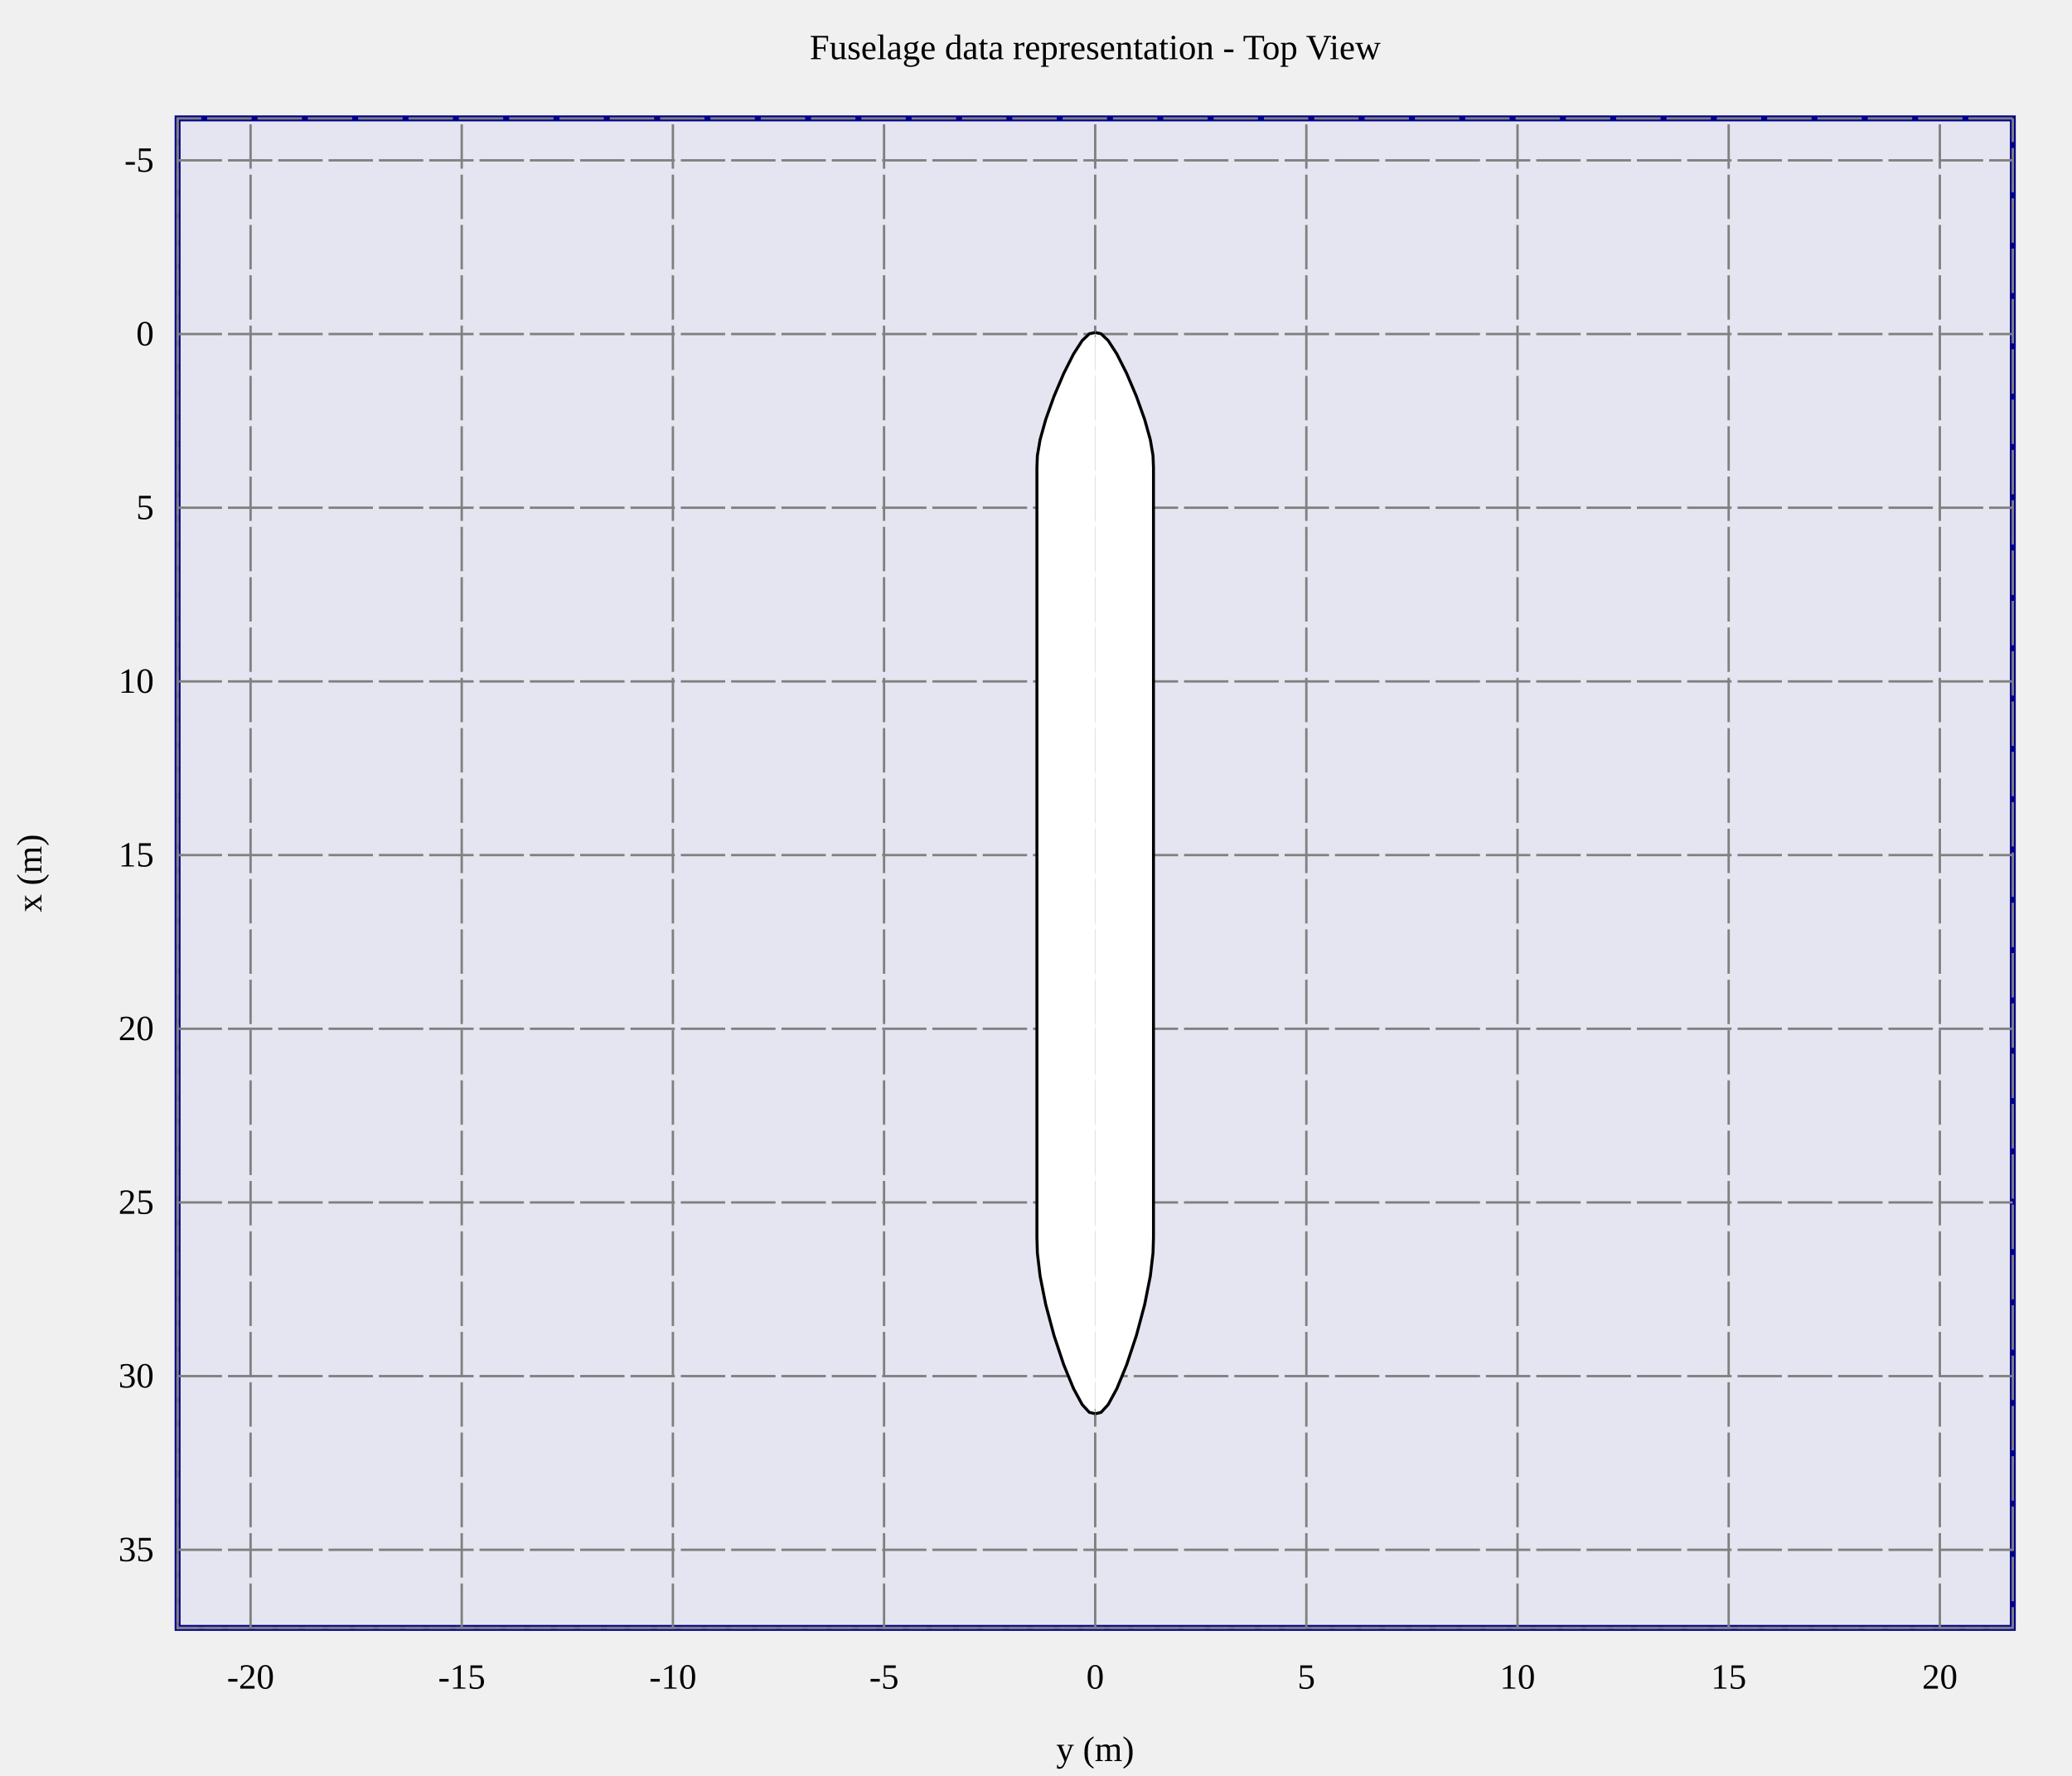
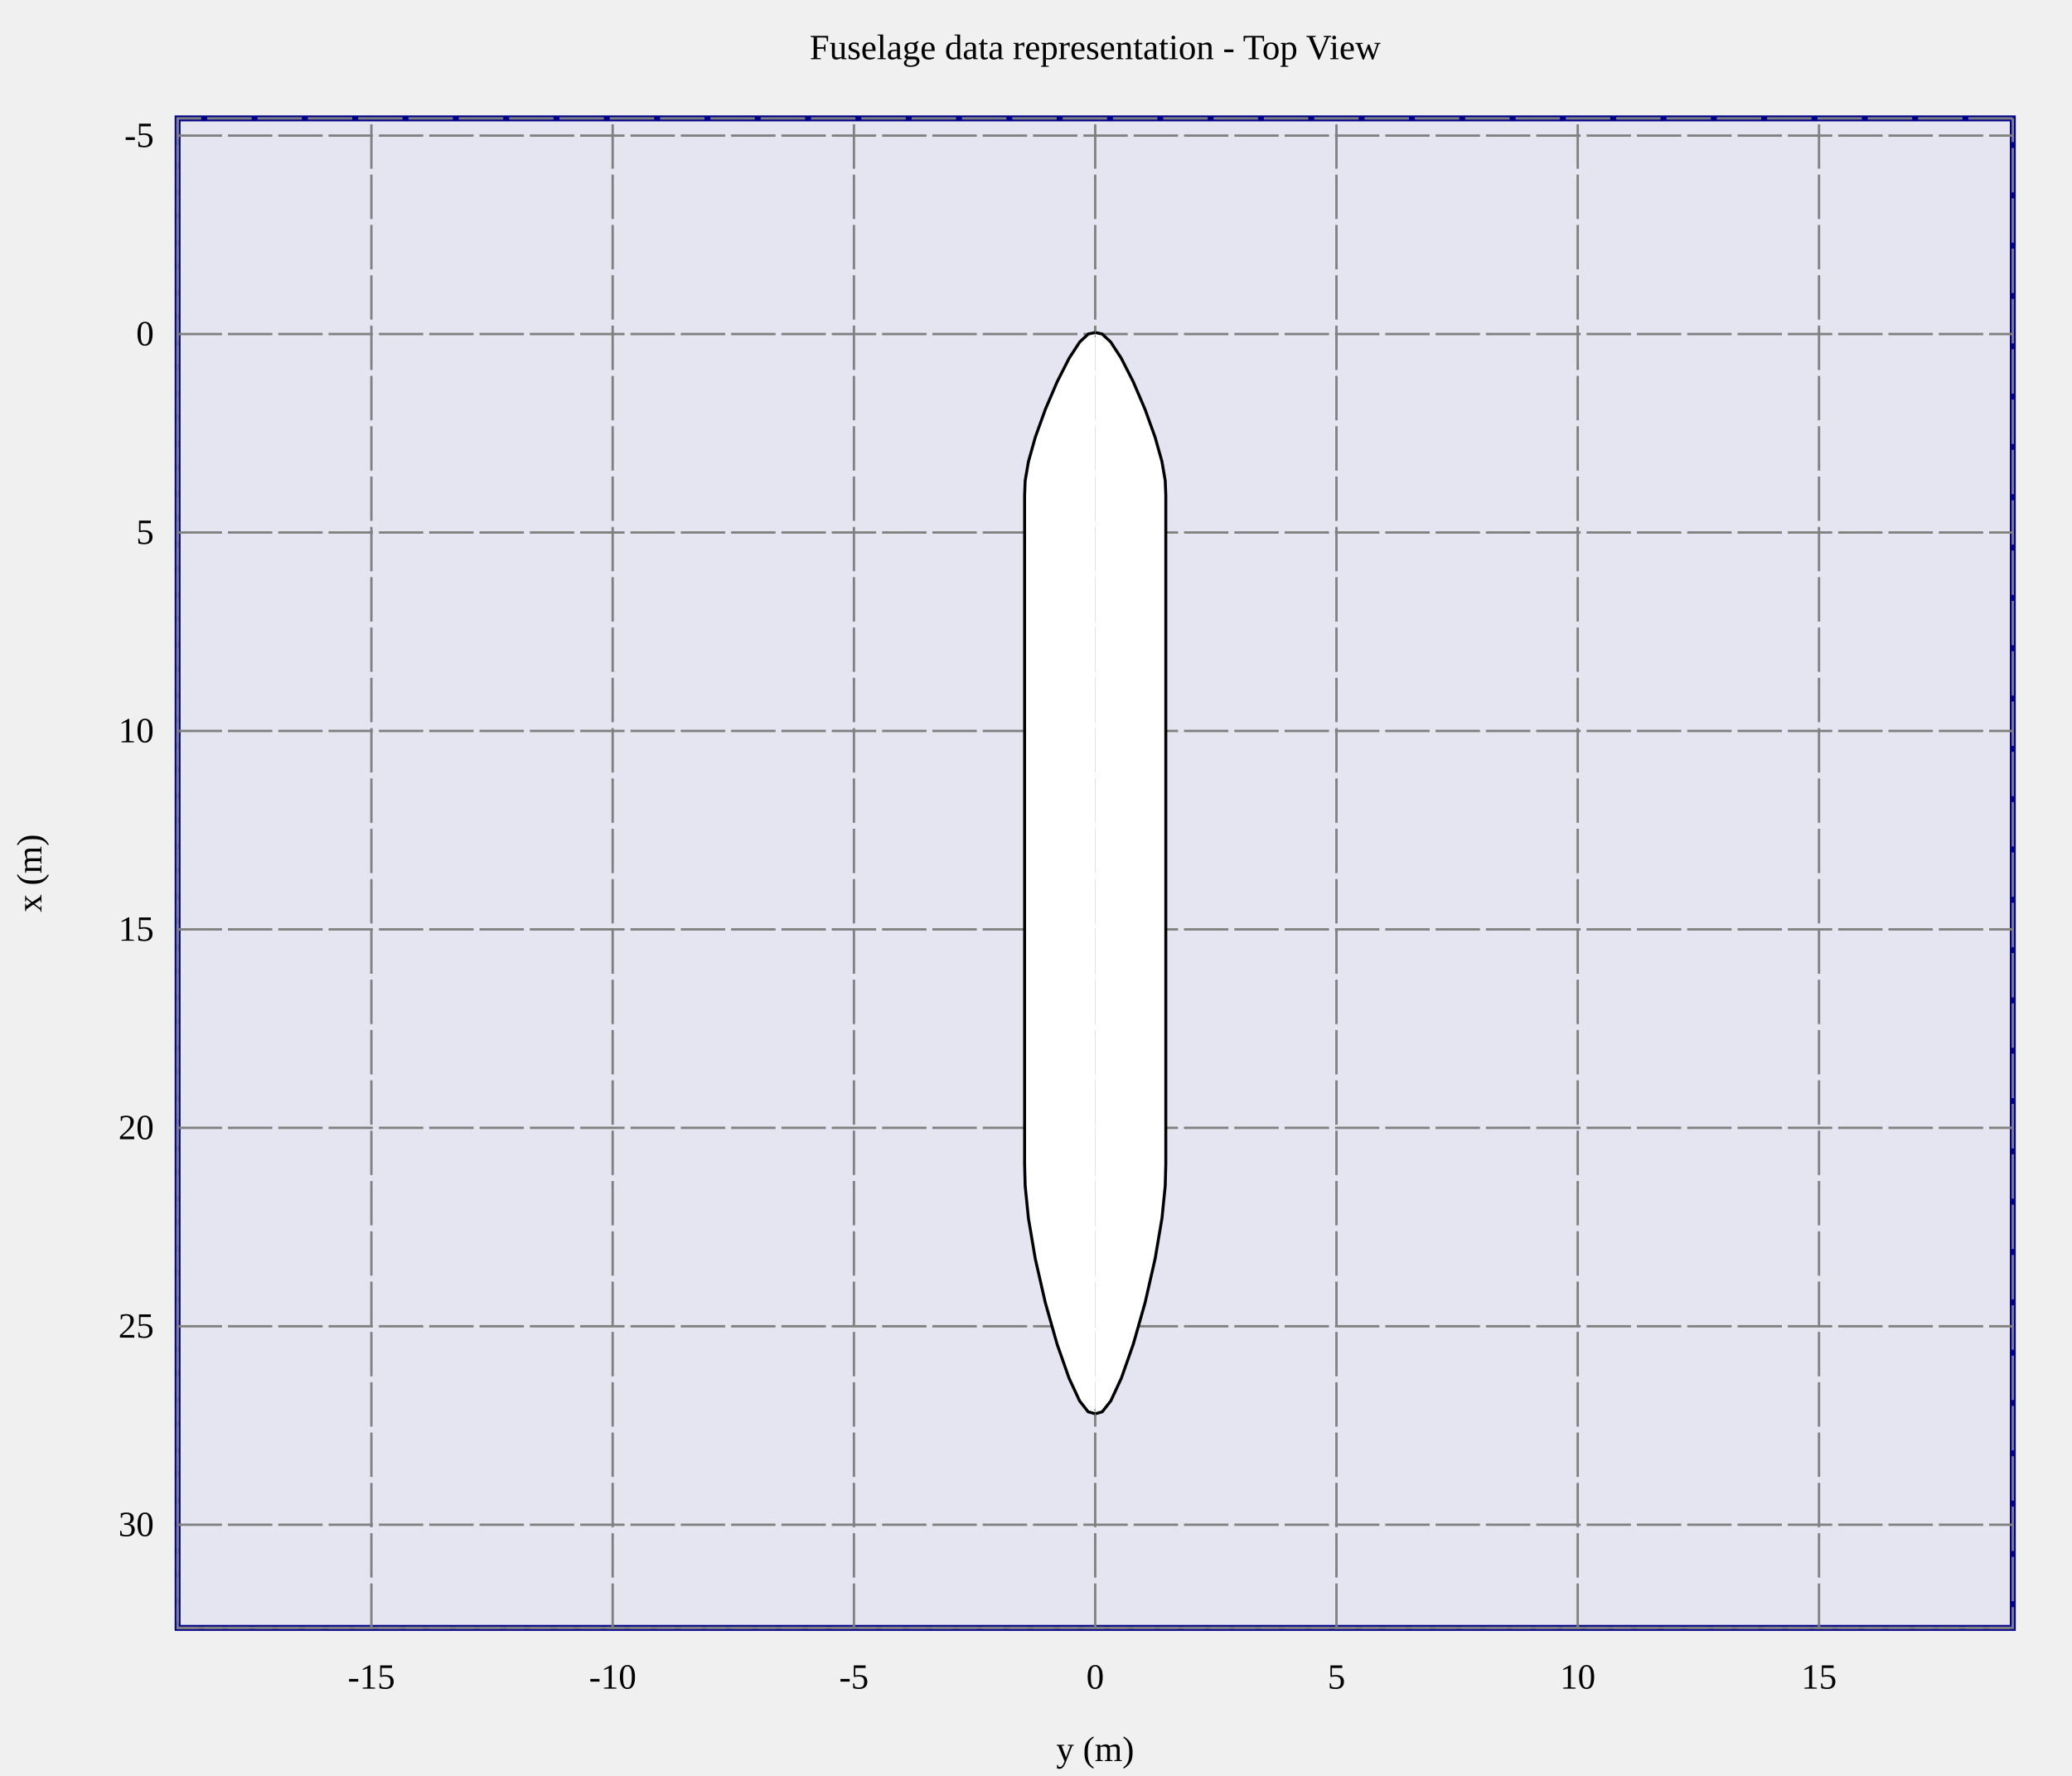
<svg xmlns="http://www.w3.org/2000/svg" id="svg" class="svg" width="700" height="600">
  <g id="page" width="700" height="600">
    <g id="graph" transform="translate(60,40)">
      <rect width="620" height="510" fill="blue" opacity="0.05" />
      <rect width="620" height="510" fill="none" opacity="1.0" style="stroke: darkblue; stroke-width: 2px;" />
      <g id="xAxis" class="axis" transform="translate(0,510)">
-         <g class="tick" transform="translate(24.6539,0)" style="opacity: 1;">
-           <line y2="-510" x2="0" style="fill: none; stroke: rgb(128, 128, 128); stroke-width: 0.8px; stroke-dasharray: 15px, 2px; font-style: normal; font-variant-caps: normal; font-weight: normal; font-size: 10px; line-height: normal; font-family: sans-serif; shape-rendering: geometricprecision;" />
-           <text dy=".71em" y="12" x="0" style="text-anchor: middle;">-20</text>
-         </g>
-         <g class="tick" transform="translate(95.99043,0)" style="opacity: 1;">
+         <g class="tick" transform="translate(65.47165,0)" style="opacity: 1;">
          <line y2="-510" x2="0" style="fill: none; stroke: rgb(128, 128, 128); stroke-width: 0.8px; stroke-dasharray: 15px, 2px; font-style: normal; font-variant-caps: normal; font-weight: normal; font-size: 10px; line-height: normal; font-family: sans-serif; shape-rendering: geometricprecision;" />
          <text dy=".71em" y="12" x="0" style="text-anchor: middle;">-15</text>
        </g>
-         <g class="tick" transform="translate(167.327,0)" style="opacity: 1;">
+         <g class="tick" transform="translate(146.9811,0)" style="opacity: 1;">
          <line y2="-510" x2="0" style="fill: none; stroke: rgb(128, 128, 128); stroke-width: 0.8px; stroke-dasharray: 15px, 2px; font-style: normal; font-variant-caps: normal; font-weight: normal; font-size: 10px; line-height: normal; font-family: sans-serif; shape-rendering: geometricprecision;" />
          <text dy=".71em" y="12" x="0" style="text-anchor: middle;">-10</text>
        </g>
-         <g class="tick" transform="translate(238.6635,0)" style="opacity: 1;">
+         <g class="tick" transform="translate(228.4906,0)" style="opacity: 1;">
          <line y2="-510" x2="0" style="fill: none; stroke: rgb(128, 128, 128); stroke-width: 0.8px; stroke-dasharray: 15px, 2px; font-style: normal; font-variant-caps: normal; font-weight: normal; font-size: 10px; line-height: normal; font-family: sans-serif; shape-rendering: geometricprecision;" />
          <text dy=".71em" y="12" x="0" style="text-anchor: middle;">-5</text>
        </g>
        <g class="tick" transform="translate(310,0)" style="opacity: 1;">
          <line y2="-510" x2="0" style="fill: none; stroke: rgb(128, 128, 128); stroke-width: 0.8px; stroke-dasharray: 15px, 2px; font-style: normal; font-variant-caps: normal; font-weight: normal; font-size: 10px; line-height: normal; font-family: sans-serif; shape-rendering: geometricprecision;" />
          <text dy=".71em" y="12" x="0" style="text-anchor: middle;">0</text>
        </g>
-         <g class="tick" transform="translate(381.3365,0)" style="opacity: 1;">
+         <g class="tick" transform="translate(391.5094,0)" style="opacity: 1;">
          <line y2="-510" x2="0" style="fill: none; stroke: rgb(128, 128, 128); stroke-width: 0.8px; stroke-dasharray: 15px, 2px; font-style: normal; font-variant-caps: normal; font-weight: normal; font-size: 10px; line-height: normal; font-family: sans-serif; shape-rendering: geometricprecision;" />
          <text dy=".71em" y="12" x="0" style="text-anchor: middle;">5</text>
        </g>
-         <g class="tick" transform="translate(452.673,0)" style="opacity: 1;">
+         <g class="tick" transform="translate(473.0189,0)" style="opacity: 1;">
          <line y2="-510" x2="0" style="fill: none; stroke: rgb(128, 128, 128); stroke-width: 0.8px; stroke-dasharray: 15px, 2px; font-style: normal; font-variant-caps: normal; font-weight: normal; font-size: 10px; line-height: normal; font-family: sans-serif; shape-rendering: geometricprecision;" />
          <text dy=".71em" y="12" x="0" style="text-anchor: middle;">10</text>
        </g>
-         <g class="tick" transform="translate(524.0096,0)" style="opacity: 1;">
+         <g class="tick" transform="translate(554.5283,0)" style="opacity: 1;">
          <line y2="-510" x2="0" style="fill: none; stroke: rgb(128, 128, 128); stroke-width: 0.8px; stroke-dasharray: 15px, 2px; font-style: normal; font-variant-caps: normal; font-weight: normal; font-size: 10px; line-height: normal; font-family: sans-serif; shape-rendering: geometricprecision;" />
          <text dy=".71em" y="12" x="0" style="text-anchor: middle;">15</text>
-         </g>
-         <g class="tick" transform="translate(595.3461,0)" style="opacity: 1;">
-           <line y2="-510" x2="0" style="fill: none; stroke: rgb(128, 128, 128); stroke-width: 0.8px; stroke-dasharray: 15px, 2px; font-style: normal; font-variant-caps: normal; font-weight: normal; font-size: 10px; line-height: normal; font-family: sans-serif; shape-rendering: geometricprecision;" />
-           <text dy=".71em" y="12" x="0" style="text-anchor: middle;">20</text>
        </g>
        <path class="domain" d="M0,-510V0H620V-510" style="fill: none; stroke: rgb(128, 128, 128); stroke-width: 0.8px; stroke-dasharray: 15px, 2px; font-style: normal; font-variant-caps: normal; font-weight: normal; font-size: 10px; line-height: normal; font-family: sans-serif; shape-rendering: geometricprecision;" />
      </g>
      <g id="yAxis" class="axis">
-         <g class="tick" transform="translate(0,14.1771)" style="opacity: 1;">
+         <g class="tick" transform="translate(0,5.809047)" style="opacity: 1;">
          <line x2="620" y2="0" style="fill: none; stroke: rgb(128, 128, 128); stroke-dasharray: 15px, 2px; stroke-width: 0.8px; shape-rendering: geometricprecision;" />
          <text dy=".32em" x="-8" y="0" style="text-anchor: end;">-5</text>
        </g>
        <g class="tick" transform="translate(0,72.85714)" style="opacity: 1;">
          <line x2="620" y2="0" style="fill: none; stroke: rgb(128, 128, 128); stroke-dasharray: 15px, 2px; stroke-width: 0.8px; shape-rendering: geometricprecision;" />
          <text dy=".32em" x="-8" y="0" style="text-anchor: end;">0</text>
        </g>
-         <g class="tick" transform="translate(0,131.5372)" style="opacity: 1;">
+         <g class="tick" transform="translate(0,139.9052)" style="opacity: 1;">
          <line x2="620" y2="0" style="fill: none; stroke: rgb(128, 128, 128); stroke-dasharray: 15px, 2px; stroke-width: 0.8px; shape-rendering: geometricprecision;" />
          <text dy=".32em" x="-8" y="0" style="text-anchor: end;">5</text>
        </g>
-         <g class="tick" transform="translate(0,190.2172)" style="opacity: 1;">
+         <g class="tick" transform="translate(0,206.9533)" style="opacity: 1;">
          <line x2="620" y2="0" style="fill: none; stroke: rgb(128, 128, 128); stroke-dasharray: 15px, 2px; stroke-width: 0.8px; shape-rendering: geometricprecision;" />
          <text dy=".32em" x="-8" y="0" style="text-anchor: end;">10</text>
        </g>
-         <g class="tick" transform="translate(0,248.8973)" style="opacity: 1;">
+         <g class="tick" transform="translate(0,274.0014)" style="opacity: 1;">
          <line x2="620" y2="0" style="fill: none; stroke: rgb(128, 128, 128); stroke-dasharray: 15px, 2px; stroke-width: 0.8px; shape-rendering: geometricprecision;" />
          <text dy=".32em" x="-8" y="0" style="text-anchor: end;">15</text>
        </g>
-         <g class="tick" transform="translate(0,307.5773)" style="opacity: 1;">
+         <g class="tick" transform="translate(0,341.0495)" style="opacity: 1;">
          <line x2="620" y2="0" style="fill: none; stroke: rgb(128, 128, 128); stroke-dasharray: 15px, 2px; stroke-width: 0.8px; shape-rendering: geometricprecision;" />
          <text dy=".32em" x="-8" y="0" style="text-anchor: end;">20</text>
        </g>
-         <g class="tick" transform="translate(0,366.2574)" style="opacity: 1;">
+         <g class="tick" transform="translate(0,408.0976)" style="opacity: 1;">
          <line x2="620" y2="0" style="fill: none; stroke: rgb(128, 128, 128); stroke-dasharray: 15px, 2px; stroke-width: 0.8px; shape-rendering: geometricprecision;" />
          <text dy=".32em" x="-8" y="0" style="text-anchor: end;">25</text>
        </g>
-         <g class="tick" transform="translate(0,424.9374)" style="opacity: 1;">
+         <g class="tick" transform="translate(0,475.1457)" style="opacity: 1;">
          <line x2="620" y2="0" style="fill: none; stroke: rgb(128, 128, 128); stroke-dasharray: 15px, 2px; stroke-width: 0.8px; shape-rendering: geometricprecision;" />
          <text dy=".32em" x="-8" y="0" style="text-anchor: end;">30</text>
-         </g>
-         <g class="tick" transform="translate(0,483.6175)" style="opacity: 1;">
-           <line x2="620" y2="0" style="fill: none; stroke: rgb(128, 128, 128); stroke-dasharray: 15px, 2px; stroke-width: 0.8px; shape-rendering: geometricprecision;" />
-           <text dy=".32em" x="-8" y="0" style="text-anchor: end;">35</text>
        </g>
        <path class="domain" d="M620,0H0V510H620" style="fill: none; stroke: rgb(128, 128, 128); stroke-dasharray: 15px, 2px; stroke-width: 0.8px; shape-rendering: geometricprecision;" />
      </g>
      <g id="xy" class="xy">
-         <path id="line" d="M310,72.857L308.281,73.227L306.026,75.345L303.13,79.828L299.829,86.37L296.551,94.085L293.772,101.856L291.867,108.673L290.967,113.983L290.81,118.029L290.81,194.69L290.81,281.39L290.81,378.129L290.967,383.312L291.867,391.002L293.772,400.617L296.551,411.033L299.829,420.896L303.13,428.934L306.026,434.268L308.281,436.723L310,437.143" class="line" style="fill:none; stroke:black; stroke-width:2" />
-         <path id="area" d="M310,72.857L308.281,73.227L306.026,75.345L303.13,79.828L299.829,86.37L296.551,94.085L293.772,101.856L291.867,108.673L290.967,113.983L290.81,118.029L290.81,194.69L290.81,281.39L290.81,378.129L290.967,383.312L291.867,391.002L293.772,400.617L296.551,411.033L299.829,420.896L303.13,428.934L306.026,434.268L308.281,436.723L310,437.143L310,72.857L308.281,72.857L306.026,72.857L303.13,72.857L299.829,72.857L296.551,72.857L293.772,72.857L291.867,72.857L290.967,72.857L290.81,72.857L290.81,72.857L290.81,72.857L290.81,72.857L290.967,72.857L291.867,72.857L293.772,72.857L296.551,72.857L299.829,72.857L303.13,72.857L306.026,72.857L308.281,72.857L310,72.857Z" class="area" style="fill:white;" opacity="1" />
+         <path id="line" d="M310,72.857L307.908,73.303L305.164,75.858L301.639,81.267L297.622,89.159L293.633,98.468L290.251,107.843L287.934,116.068L286.839,122.473L286.648,127.354L286.648,190.53L286.648,265.815L286.648,353.211L286.839,360.584L287.934,371.521L290.251,385.195L293.633,400.009L297.622,414.037L301.639,425.468L305.164,433.054L307.908,436.546L310,437.143" class="line" style="fill:none; stroke:black; stroke-width:2" />
+         <path id="area" d="M310,72.857L307.908,73.303L305.164,75.858L301.639,81.267L297.622,89.159L293.633,98.468L290.251,107.843L287.934,116.068L286.839,122.473L286.648,127.354L286.648,190.53L286.648,265.815L286.648,353.211L286.839,360.584L287.934,371.521L290.251,385.195L293.633,400.009L297.622,414.037L301.639,425.468L305.164,433.054L307.908,436.546L310,437.143L310,72.857L307.908,72.857L305.164,72.857L301.639,72.857L297.622,72.857L293.633,72.857L290.251,72.857L287.934,72.857L286.839,72.857L286.648,72.857L286.648,72.857L286.648,72.857L286.648,72.857L286.839,72.857L287.934,72.857L290.251,72.857L293.633,72.857L297.622,72.857L301.639,72.857L305.164,72.857L307.908,72.857L310,72.857Z" class="area" style="fill:white;" opacity="1" />
      </g>
      <g id="xy" class="xy">
-         <path id="line" d="M310,72.857L311.719,73.227L313.974,75.345L316.87,79.828L320.171,86.37L323.449,94.085L326.228,101.856L328.133,108.673L329.033,113.983L329.19,118.029L329.19,194.69L329.19,281.39L329.19,378.129L329.033,383.312L328.133,391.002L326.228,400.617L323.449,411.033L320.171,420.896L316.87,428.934L313.974,434.268L311.719,436.723L310,437.143" class="line" style="fill:none; stroke:black; stroke-width:2" />
-         <path id="area" d="M310,72.857L311.719,73.227L313.974,75.345L316.87,79.828L320.171,86.37L323.449,94.085L326.228,101.856L328.133,108.673L329.033,113.983L329.19,118.029L329.19,194.69L329.19,281.39L329.19,378.129L329.033,383.312L328.133,391.002L326.228,400.617L323.449,411.033L320.171,420.896L316.87,428.934L313.974,434.268L311.719,436.723L310,437.143L310,72.857L311.719,72.857L313.974,72.857L316.87,72.857L320.171,72.857L323.449,72.857L326.228,72.857L328.133,72.857L329.033,72.857L329.19,72.857L329.19,72.857L329.19,72.857L329.19,72.857L329.033,72.857L328.133,72.857L326.228,72.857L323.449,72.857L320.171,72.857L316.87,72.857L313.974,72.857L311.719,72.857L310,72.857Z" class="area" style="fill:white;" opacity="1" />
+         <path id="line" d="M310,72.857L312.092,73.303L314.836,75.858L318.361,81.267L322.378,89.159L326.367,98.468L329.749,107.843L332.066,116.068L333.161,122.473L333.352,127.354L333.352,190.53L333.352,265.815L333.352,353.211L333.161,360.584L332.066,371.521L329.749,385.195L326.367,400.009L322.378,414.037L318.361,425.468L314.836,433.054L312.092,436.546L310,437.143" class="line" style="fill:none; stroke:black; stroke-width:2" />
+         <path id="area" d="M310,72.857L312.092,73.303L314.836,75.858L318.361,81.267L322.378,89.159L326.367,98.468L329.749,107.843L332.066,116.068L333.161,122.473L333.352,127.354L333.352,190.53L333.352,265.815L333.352,353.211L333.161,360.584L332.066,371.521L329.749,385.195L326.367,400.009L322.378,414.037L318.361,425.468L314.836,433.054L312.092,436.546L310,437.143L310,72.857L312.092,72.857L314.836,72.857L318.361,72.857L322.378,72.857L326.367,72.857L329.749,72.857L332.066,72.857L333.161,72.857L333.352,72.857L333.352,72.857L333.352,72.857L333.352,72.857L333.161,72.857L332.066,72.857L329.749,72.857L326.367,72.857L322.378,72.857L318.361,72.857L314.836,72.857L312.092,72.857L310,72.857Z" class="area" style="fill:white;" opacity="1" />
      </g>
    </g>
  </g>
  <text class="x label" text-anchor="middle" x="370" y="595">y (m)</text>
  <text class="y label" text-anchor="middle" x="-295" y="5" dy=".75em" transform="rotate(-90)">x (m)</text>
  <text class="title" text-anchor="middle" x="370" y="20">Fuselage data representation - Top View</text>
</svg>
